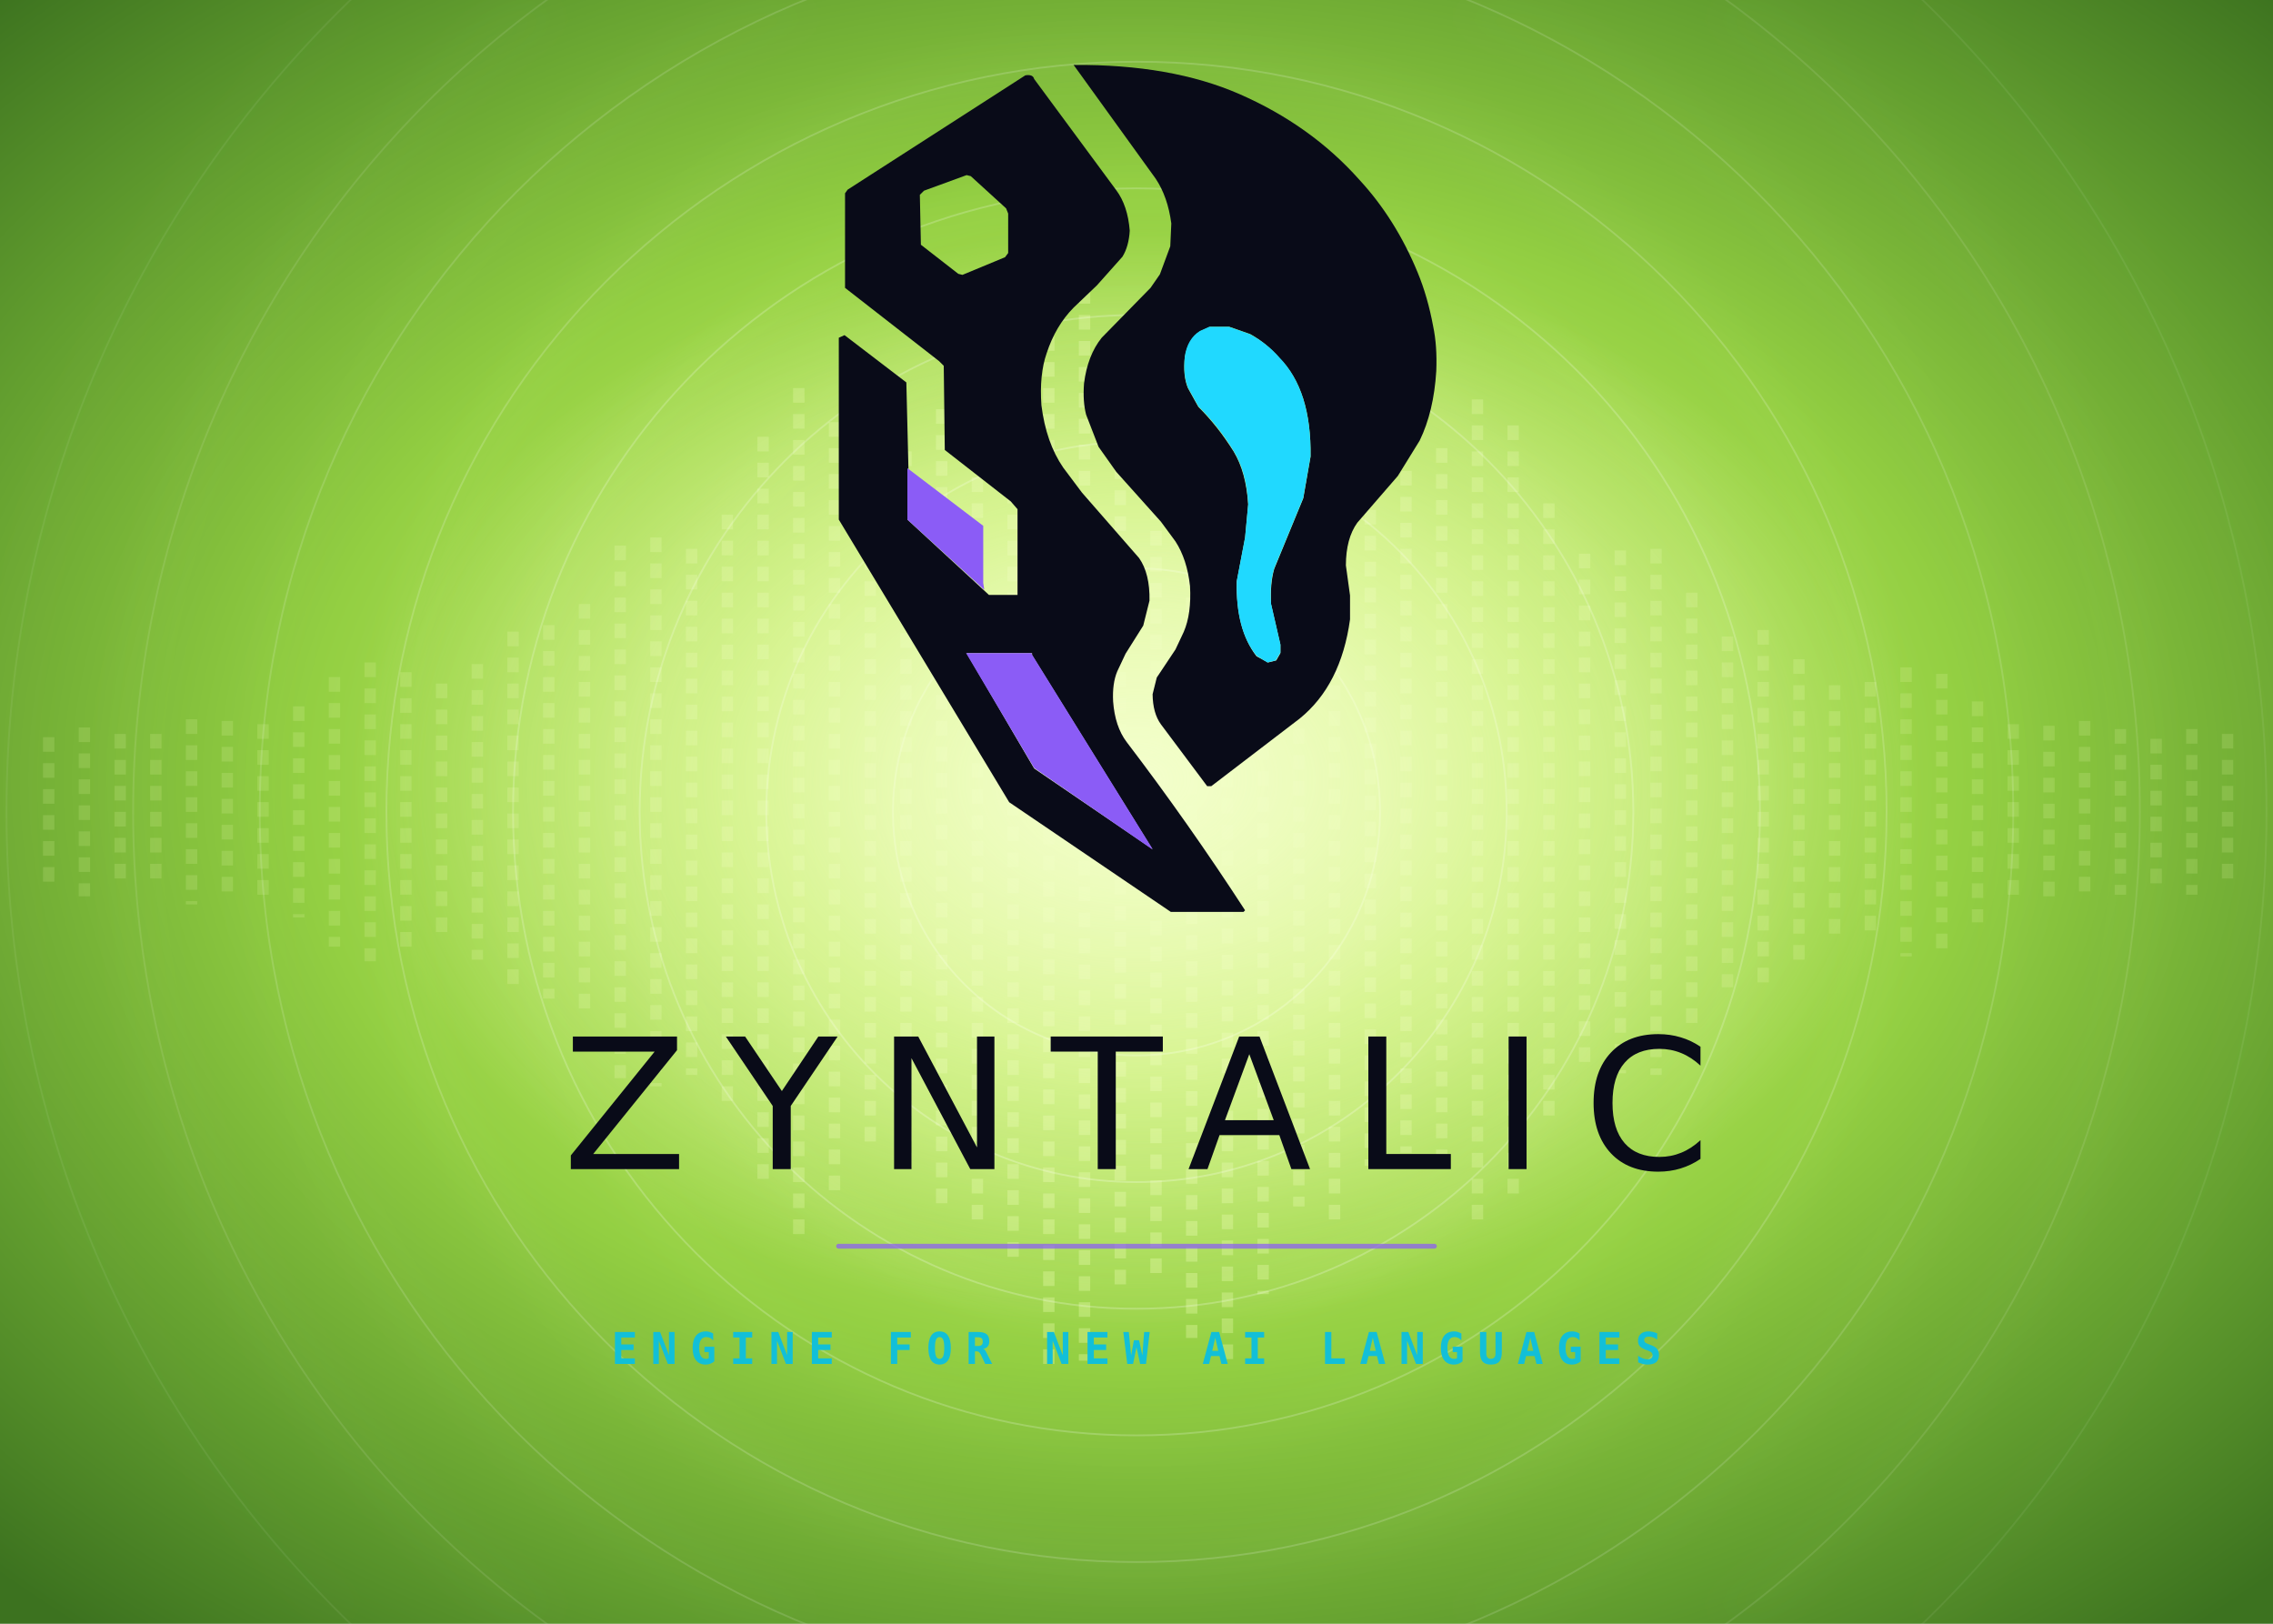
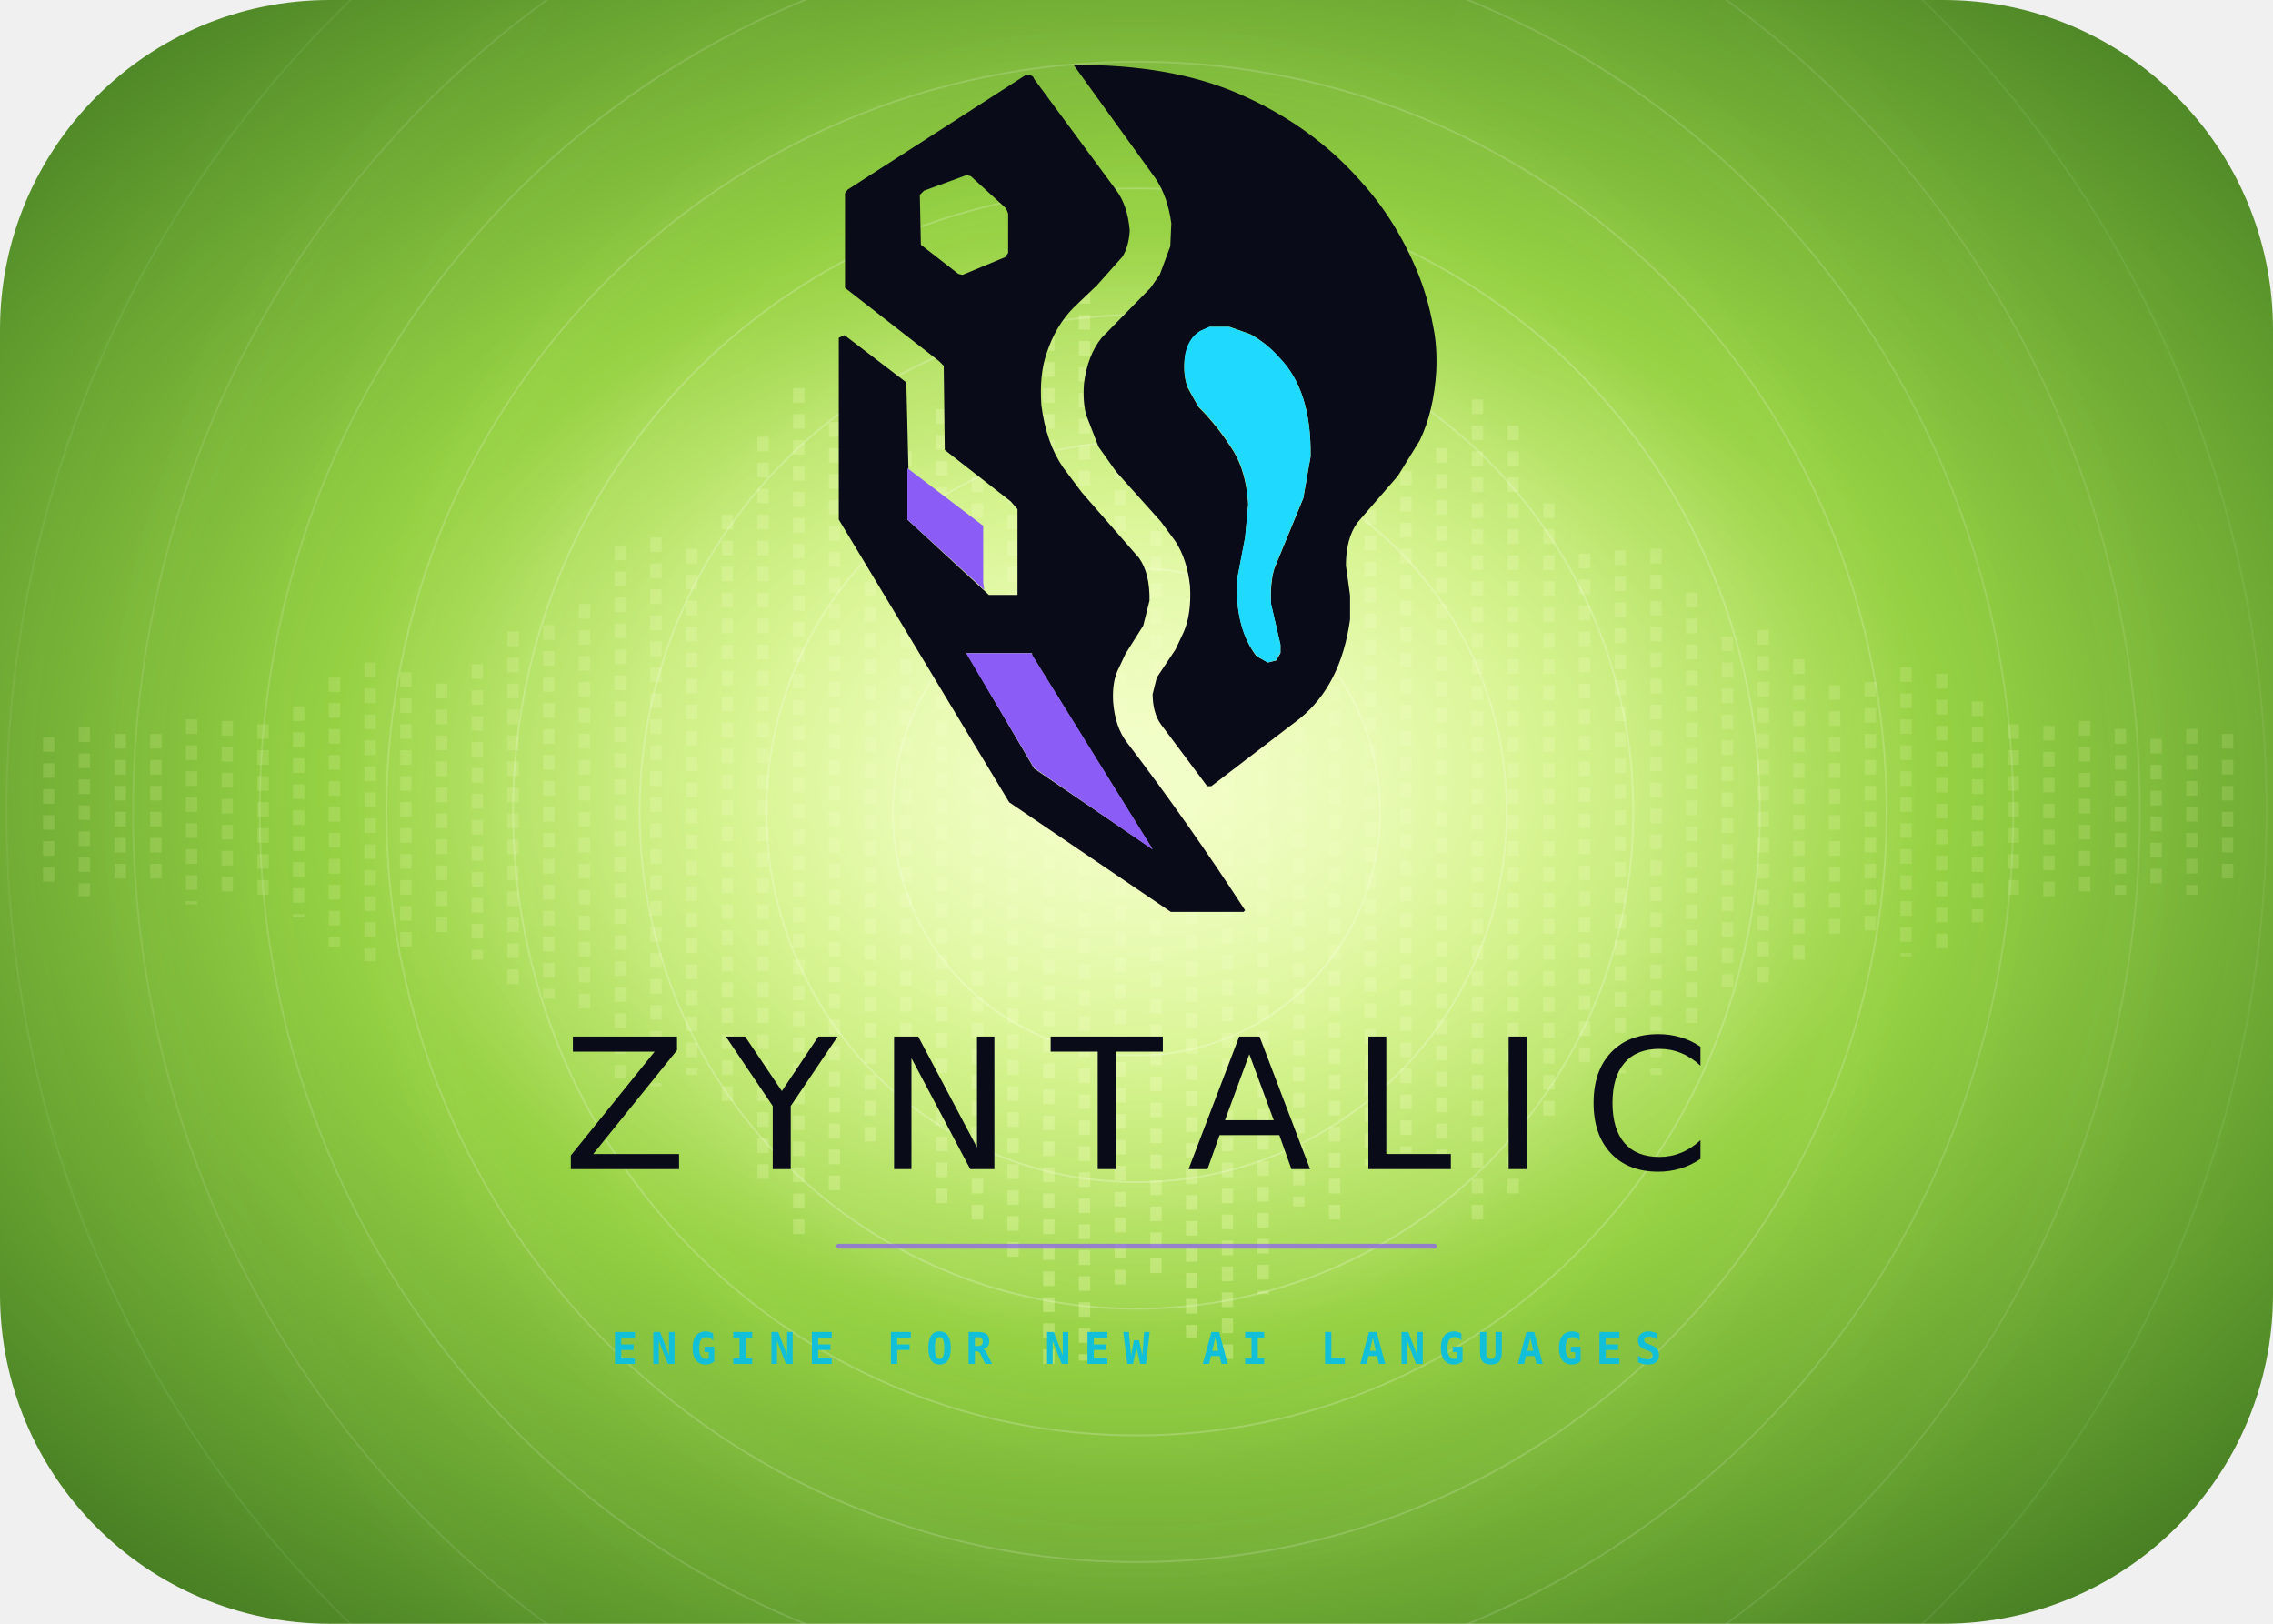
<svg xmlns="http://www.w3.org/2000/svg" viewBox="0 0 1400 1000" role="img" aria-labelledby="logo-title logo-desc" version="1.1" id="svg26">
  <defs id="defs30">
    <radialGradient id="zbg-grad" cx="50%" cy="48%" r="70%">
      <stop offset="0%" stop-color="#eafaa8" />
      <stop offset="24%" stop-color="#c2ec63" />
      <stop offset="52%" stop-color="#93cf42" />
      <stop offset="78%" stop-color="#639f2f" />
      <stop offset="100%" stop-color="#3c721f" />
    </radialGradient>
    <radialGradient id="zbg-core" cx="50%" cy="48%" r="34%">
      <stop offset="0%" stop-color="#f4ffcf" stop-opacity="0.9" />
      <stop offset="100%" stop-color="#f4ffcf" stop-opacity="0" />
    </radialGradient>
    <filter id="zbg-glow" x="-30%" y="-30%" width="160%" height="160%">
      <feGaussianBlur stdDeviation="5" />
    </filter>
    <filter id="zbg-soft" x="-40%" y="-40%" width="180%" height="180%">
      <feGaussianBlur stdDeviation="13" />
    </filter>
    <clipPath id="zbg-clip">
-       <rect x="0" y="0" width="1400" height="1000" />
+       <rect x="0" y="0" width="1400" height="1000" rx="203" ry="203" />
    </clipPath>
  </defs>
  <g id="zyntalic-bg" clip-path="url(#zbg-clip)">
-     <rect x="0" y="0" width="1400" height="1000" fill="url(#zbg-grad)" />
+     <rect x="0" y="0" width="1400" height="1000" rx="203" ry="203" fill="url(#zbg-grad)" />
    <g id="zbg-bars">
      <line x1="30" y1="454" x2="30" y2="546" stroke="#eafcae" stroke-width="7" stroke-dasharray="9 7" opacity="0.16" />
      <line x1="52" y1="448" x2="52" y2="552" stroke="#eafcae" stroke-width="7" stroke-dasharray="9 7" opacity="0.16" />
      <line x1="74" y1="452" x2="74" y2="548" stroke="#eafcae" stroke-width="7" stroke-dasharray="9 7" opacity="0.17" />
      <line x1="96" y1="452" x2="96" y2="548" stroke="#eafcae" stroke-width="7" stroke-dasharray="9 7" opacity="0.17" />
      <line x1="118" y1="443" x2="118" y2="557" stroke="#eafcae" stroke-width="7" stroke-dasharray="9 7" opacity="0.17" />
      <line x1="140" y1="444" x2="140" y2="556" stroke="#eafcae" stroke-width="7" stroke-dasharray="9 7" opacity="0.17" />
      <line x1="162" y1="446" x2="162" y2="554" stroke="#eafcae" stroke-width="7" stroke-dasharray="9 7" opacity="0.17" />
      <line x1="184" y1="435" x2="184" y2="565" stroke="#eafcae" stroke-width="7" stroke-dasharray="9 7" opacity="0.18" />
      <line x1="206" y1="417" x2="206" y2="583" stroke="#eafcae" stroke-width="7" stroke-dasharray="9 7" opacity="0.18" />
      <line x1="228" y1="408" x2="228" y2="592" stroke="#eafcae" stroke-width="7" stroke-dasharray="9 7" opacity="0.18" />
      <line x1="250" y1="414" x2="250" y2="586" stroke="#eafcae" stroke-width="7" stroke-dasharray="9 7" opacity="0.19" />
      <line x1="272" y1="421" x2="272" y2="579" stroke="#eafcae" stroke-width="7" stroke-dasharray="9 7" opacity="0.19" />
      <line x1="294" y1="409" x2="294" y2="591" stroke="#eafcae" stroke-width="7" stroke-dasharray="9 7" opacity="0.20" />
      <line x1="316" y1="389" x2="316" y2="611" stroke="#eafcae" stroke-width="7" stroke-dasharray="9 7" opacity="0.21" />
      <line x1="338" y1="385" x2="338" y2="615" stroke="#eafcae" stroke-width="7" stroke-dasharray="9 7" opacity="0.22" />
      <line x1="360" y1="372" x2="360" y2="628" stroke="#eafcae" stroke-width="7" stroke-dasharray="9 7" opacity="0.22" />
      <line x1="382" y1="336" x2="382" y2="664" stroke="#eafcae" stroke-width="7" stroke-dasharray="9 7" opacity="0.23" />
      <line x1="404" y1="331" x2="404" y2="669" stroke="#eafcae" stroke-width="7" stroke-dasharray="9 7" opacity="0.24" />
      <line x1="426" y1="338" x2="426" y2="662" stroke="#eafcae" stroke-width="7" stroke-dasharray="9 7" opacity="0.25" />
      <line x1="448" y1="317" x2="448" y2="683" stroke="#eafcae" stroke-width="7" stroke-dasharray="9 7" opacity="0.26" />
      <line x1="470" y1="269" x2="470" y2="731" stroke="#eafcae" stroke-width="7" stroke-dasharray="9 7" opacity="0.27" />
      <line x1="492" y1="239" x2="492" y2="761" stroke="#eafcae" stroke-width="7" stroke-dasharray="9 7" opacity="0.28" />
      <line x1="514" y1="260" x2="514" y2="740" stroke="#eafcae" stroke-width="7" stroke-dasharray="9 7" opacity="0.29" />
      <line x1="536" y1="294" x2="536" y2="706" stroke="#eafcae" stroke-width="7" stroke-dasharray="9 7" opacity="0.30" />
      <line x1="558" y1="278" x2="558" y2="722" stroke="#eafcae" stroke-width="7" stroke-dasharray="9 7" opacity="0.31" />
      <line x1="580" y1="252" x2="580" y2="748" stroke="#eafcae" stroke-width="7" stroke-dasharray="9 7" opacity="0.32" />
      <line x1="602" y1="246" x2="602" y2="754" stroke="#eafcae" stroke-width="7" stroke-dasharray="9 7" opacity="0.33" />
      <line x1="624" y1="221" x2="624" y2="779" stroke="#eafcae" stroke-width="7" stroke-dasharray="9 7" opacity="0.33" />
      <line x1="646" y1="159" x2="646" y2="841" stroke="#eafcae" stroke-width="7" stroke-dasharray="9 7" opacity="0.34" />
      <line x1="668" y1="162" x2="668" y2="838" stroke="#eafcae" stroke-width="7" stroke-dasharray="9 7" opacity="0.34" />
      <line x1="690" y1="206" x2="690" y2="794" stroke="#eafcae" stroke-width="7" stroke-dasharray="9 7" opacity="0.34" />
      <line x1="712" y1="215" x2="712" y2="785" stroke="#eafcae" stroke-width="7" stroke-dasharray="9 7" opacity="0.34" />
      <line x1="734" y1="176" x2="734" y2="824" stroke="#eafcae" stroke-width="7" stroke-dasharray="9 7" opacity="0.34" />
      <line x1="756" y1="156" x2="756" y2="844" stroke="#eafcae" stroke-width="7" stroke-dasharray="9 7" opacity="0.33" />
      <line x1="778" y1="203" x2="778" y2="797" stroke="#eafcae" stroke-width="7" stroke-dasharray="9 7" opacity="0.33" />
      <line x1="800" y1="257" x2="800" y2="743" stroke="#eafcae" stroke-width="7" stroke-dasharray="9 7" opacity="0.32" />
      <line x1="822" y1="246" x2="822" y2="754" stroke="#eafcae" stroke-width="7" stroke-dasharray="9 7" opacity="0.32" />
      <line x1="844" y1="282" x2="844" y2="718" stroke="#eafcae" stroke-width="7" stroke-dasharray="9 7" opacity="0.31" />
      <line x1="866" y1="290" x2="866" y2="710" stroke="#eafcae" stroke-width="7" stroke-dasharray="9 7" opacity="0.30" />
      <line x1="888" y1="276" x2="888" y2="724" stroke="#eafcae" stroke-width="7" stroke-dasharray="9 7" opacity="0.29" />
      <line x1="910" y1="246" x2="910" y2="754" stroke="#eafcae" stroke-width="7" stroke-dasharray="9 7" opacity="0.28" />
      <line x1="932" y1="262" x2="932" y2="738" stroke="#eafcae" stroke-width="7" stroke-dasharray="9 7" opacity="0.27" />
      <line x1="954" y1="310" x2="954" y2="690" stroke="#eafcae" stroke-width="7" stroke-dasharray="9 7" opacity="0.26" />
      <line x1="976" y1="341" x2="976" y2="659" stroke="#eafcae" stroke-width="7" stroke-dasharray="9 7" opacity="0.25" />
      <line x1="998" y1="339" x2="998" y2="661" stroke="#eafcae" stroke-width="7" stroke-dasharray="9 7" opacity="0.24" />
      <line x1="1020" y1="338" x2="1020" y2="662" stroke="#eafcae" stroke-width="7" stroke-dasharray="9 7" opacity="0.23" />
      <line x1="1042" y1="365" x2="1042" y2="635" stroke="#eafcae" stroke-width="7" stroke-dasharray="9 7" opacity="0.22" />
      <line x1="1064" y1="392" x2="1064" y2="608" stroke="#eafcae" stroke-width="7" stroke-dasharray="9 7" opacity="0.21" />
      <line x1="1086" y1="388" x2="1086" y2="612" stroke="#eafcae" stroke-width="7" stroke-dasharray="9 7" opacity="0.21" />
      <line x1="1108" y1="406" x2="1108" y2="594" stroke="#eafcae" stroke-width="7" stroke-dasharray="9 7" opacity="0.20" />
      <line x1="1130" y1="422" x2="1130" y2="578" stroke="#eafcae" stroke-width="7" stroke-dasharray="9 7" opacity="0.19" />
      <line x1="1152" y1="420" x2="1152" y2="580" stroke="#eafcae" stroke-width="7" stroke-dasharray="9 7" opacity="0.19" />
      <line x1="1174" y1="411" x2="1174" y2="589" stroke="#eafcae" stroke-width="7" stroke-dasharray="9 7" opacity="0.18" />
      <line x1="1196" y1="415" x2="1196" y2="585" stroke="#eafcae" stroke-width="7" stroke-dasharray="9 7" opacity="0.18" />
      <line x1="1218" y1="432" x2="1218" y2="568" stroke="#eafcae" stroke-width="7" stroke-dasharray="9 7" opacity="0.18" />
      <line x1="1240" y1="446" x2="1240" y2="554" stroke="#eafcae" stroke-width="7" stroke-dasharray="9 7" opacity="0.17" />
      <line x1="1262" y1="447" x2="1262" y2="553" stroke="#eafcae" stroke-width="7" stroke-dasharray="9 7" opacity="0.17" />
      <line x1="1284" y1="444" x2="1284" y2="556" stroke="#eafcae" stroke-width="7" stroke-dasharray="9 7" opacity="0.17" />
      <line x1="1306" y1="449" x2="1306" y2="551" stroke="#eafcae" stroke-width="7" stroke-dasharray="9 7" opacity="0.17" />
      <line x1="1328" y1="455" x2="1328" y2="545" stroke="#eafcae" stroke-width="7" stroke-dasharray="9 7" opacity="0.17" />
      <line x1="1350" y1="449" x2="1350" y2="551" stroke="#eafcae" stroke-width="7" stroke-dasharray="9 7" opacity="0.16" />
      <line x1="1372" y1="452" x2="1372" y2="548" stroke="#eafcae" stroke-width="7" stroke-dasharray="9 7" opacity="0.16" />
    </g>
    <g id="zbg-rings">
      <circle cx="700" cy="500" r="150" fill="none" stroke="#f3ffcb" stroke-width="3.2" opacity="0.42" filter="url(#zbg-soft)" />
      <circle cx="700" cy="500" r="150" fill="none" stroke="#ffffff" stroke-width="1.1" opacity="0.29" />
      <circle cx="700" cy="500" r="228" fill="none" stroke="#f3ffcb" stroke-width="2.0" opacity="0.38" filter="url(#zbg-soft)" />
      <circle cx="700" cy="500" r="228" fill="none" stroke="#ffffff" stroke-width="1.1" opacity="0.26" />
      <circle cx="700" cy="500" r="306" fill="none" stroke="#f3ffcb" stroke-width="3.2" opacity="0.33" filter="url(#zbg-soft)" />
      <circle cx="700" cy="500" r="306" fill="none" stroke="#ffffff" stroke-width="1.1" opacity="0.23" />
      <circle cx="700" cy="500" r="384" fill="none" stroke="#f3ffcb" stroke-width="2.0" opacity="0.28" filter="url(#zbg-soft)" />
      <circle cx="700" cy="500" r="384" fill="none" stroke="#ffffff" stroke-width="1.1" opacity="0.20" />
      <circle cx="700" cy="500" r="462" fill="none" stroke="#f3ffcb" stroke-width="3.2" opacity="0.24" filter="url(#zbg-soft)" />
      <circle cx="700" cy="500" r="462" fill="none" stroke="#ffffff" stroke-width="1.1" opacity="0.17" />
      <circle cx="700" cy="500" r="540" fill="none" stroke="#f3ffcb" stroke-width="2.0" opacity="0.20" filter="url(#zbg-soft)" />
      <circle cx="700" cy="500" r="540" fill="none" stroke="#ffffff" stroke-width="1.1" opacity="0.14" />
      <circle cx="700" cy="500" r="618" fill="none" stroke="#f3ffcb" stroke-width="3.2" opacity="0.15" filter="url(#zbg-soft)" />
      <circle cx="700" cy="500" r="618" fill="none" stroke="#ffffff" stroke-width="1.1" opacity="0.10" />
      <circle cx="700" cy="500" r="696" fill="none" stroke="#f3ffcb" stroke-width="2.0" opacity="0.10" filter="url(#zbg-soft)" />
      <circle cx="700" cy="500" r="696" fill="none" stroke="#ffffff" stroke-width="1.1" opacity="0.07" />
    </g>
    <g id="zbg-beams">
      <line x1="0" y1="500" x2="1400" y2="500" stroke="#ffffff" stroke-width="4" opacity="0.5" filter="url(#zbg-glow)" />
      <line x1="0" y1="497" x2="1400" y2="497" stroke="#ffffff" stroke-width="2" opacity="0.28" filter="url(#zbg-glow)" />
      <line x1="0" y1="503" x2="1400" y2="503" stroke="#ffffff" stroke-width="2" opacity="0.28" filter="url(#zbg-glow)" />
      <line x1="0" y1="360" x2="1400" y2="360" stroke="#ffffff" stroke-width="2" opacity="0.16" filter="url(#zbg-glow)" />
      <line x1="0" y1="640" x2="1400" y2="640" stroke="#ffffff" stroke-width="2" opacity="0.16" filter="url(#zbg-glow)" />
    </g>
-     <rect x="0" y="0" width="1400" height="1000" fill="url(#zbg-core)" />
+     <rect x="0" y="0" width="1400" height="1000" rx="203" ry="203" fill="url(#zbg-core)" />
  </g>
  <g transform="matrix(0.64,0,0,0.64,516,40)" id="g18">
    <g fill="#090b18" id="g8">
      <path d="m 227,0 q 93.8,-0.7 159.5,28 68.9,30.1 115.5,82.5 34.8,37.7 56,89 9.8,23.7 15,52 4,19 3,43 -2.4,39.1 -16,67 l -21,34 -39,45 q -10.9,15.1 -11,41 l 4,29 v 23 q -8.7,63.3 -48.5,95.5 l -85,65 h -4 L 311,634.5 q -7.8,-10.7 -8,-29 l 4,-16 18,-27 8,-17 q 7.5,-17.5 6,-44 -2.8,-25.7 -14,-43 l -14,-19 -43,-48 -17,-24 -12,-31 q -3.3,-12.7 -2,-30 3.4,-27.1 17,-44 l 47,-48 9,-13 10,-27 1,-22 q -3.4,-25.6 -15,-43 z m 131,252 -9,4 q -12,8 -15,25 -2,18 3,30 l 10,18 q 19,19 34,43 12,20 14,51 l -3,32 -8,42 q -1,46 19,72 l 11,6 8,-2 4,-7 v -8 l -9,-39 q -1,-20 3,-34 l 28,-68 7,-40 q 1,-64 -30,-95 -12,-14 -28,-23 l -20,-7 z" id="path4" />
      <path d="m 180.5,10 q 7.3,-1.2 8.5,3.5 l 79,107 q 11.1,14.9 13,39 -0.9,15.1 -7,25 L 249.5,212 227,233.5 q -17.4,17.6 -26,44 -7.1,20.4 -5,50 4.5,36 21,60 l 18,24 55,63 q 10.5,15 10,41 l -6,24 -17,27 -8,17 q -4.9,11.6 -4,29 1.8,24.2 13,39 59.7,78.3 114,162 l -1.5,1.5 h -70 L 165,709.5 1,437.5 v -175 l 5.5,-2.5 59.5,45.5 2,82 -1,50 78.5,72.5 H 173 V 427.5 L 166.5,420 103,370.5 102,289.5 97.5,285 7,214.5 v -91 L 9.5,120 Z m -56.5,96 -41,15 -4,4 1,48 36,28 4,1 41,-17 3,-4 v -38 l -2,-5 -34,-31 z m 0,460 65,111 113,77 1,1 -116,-187 v -2 z" id="path6" />
    </g>
    <path fill="#20d9ff" d="m 357.5,252 h 19 l 20,7 q 16.6,8.9 28.5,22.5 30.8,31.7 30,95 l -7,40 -28,68 q -4.4,14.1 -3,34 l 9,39 v 8 l -4.5,7.5 -8,2 -10.5,-6.5 q -20.3,-25.2 -19,-72 l 8,-42 3,-32 q -1.6,-30.9 -14,-51 -14.6,-23.9 -34,-43 l -10,-18 q -4.8,-11.7 -3,-30 2.5,-17 14.5,-24.5 z" id="path10" />
    <g fill="#8b5cf6" id="g16">
      <path d="m 67,388 73,55.5 v 55 l 1,6.5 -74,-67.5 z" id="path12" />
      <path d="m 123.5,566 h 63 l 0.5,1.5 116,187 L 301.5,754 189,676.5 Z" id="path14" />
    </g>
  </g>
  <g aria-label="ZYNTALIC" id="text20" style="font-size:112px;font-family:'DejaVu Sans', sans-serif;letter-spacing:24;text-anchor:middle;fill:#090b18">
    <path d="m 352.844,638.352 h 64.148 v 8.422 l -51.625,63.93 H 418.25 V 720 h -66.664 v -8.422 l 51.625,-63.93 h -50.367 z" id="path32" />
    <path d="m 447.062,638.352 h 11.867 l 22.641,33.578 22.477,-33.578 h 11.867 l -28.875,42.766 V 720 H 475.938 v -38.883 z" id="path34" />
    <path d="m 550.688,638.352 h 14.875 l 36.203,68.305 v -68.305 h 10.719 V 720 h -14.875 L 561.406,651.695 V 720 H 550.688 Z" id="path36" />
    <path d="m 647.148,638.352 h 69.07 v 9.297 H 687.234 V 720 h -11.102 v -72.352 h -28.984 z" id="path38" />
    <path d="m 769.477,649.234 -14.984,40.633 h 30.023 z m -6.234,-10.883 h 12.523 L 806.883,720 h -11.484 l -7.438,-20.945 H 751.156 L 743.719,720 h -11.648 z" id="path40" />
    <path d="m 842.805,638.352 h 11.047 v 72.352 h 39.758 V 720 h -50.805 z" id="path42" />
    <path d="M 929.203,638.352 H 940.25 V 720 h -11.047 z" id="path44" />
    <path d="m 1047.375,644.641 v 11.648 q -5.578,-5.195 -11.922,-7.766 -6.289,-2.57 -13.398,-2.57 -14,0 -21.438,8.586 -7.438,8.531 -7.438,24.719 0,16.133 7.438,24.719 7.438,8.531 21.438,8.531 7.109,0 13.398,-2.57 6.344,-2.57 11.922,-7.766 v 11.539 q -5.797,3.938 -12.305,5.906 -6.453,1.969 -13.672,1.969 -18.539,0 -29.203,-11.32 -10.664,-11.375 -10.664,-31.008 0,-19.688 10.664,-31.008 10.664,-11.375 29.203,-11.375 7.328,0 13.781,1.969 6.508,1.914 12.195,5.797 z" id="path46" />
  </g>
  <rect x="515" y="766" width="370" height="3" rx="1.5" fill="#8B5CF6" opacity=".72" id="rect22" />
  <g aria-label="ENGINE FOR NEW AI LANGUAGES" id="text24" style="font-weight:700;font-size:27px;font-family:'DejaVu Sans Mono', monospace;letter-spacing:8;text-anchor:middle;fill:#12bfd8">
    <path d="m 391.028,840 h -12.261 v -19.683 h 12.261 v 3.428 h -8.372 v 4.245 h 7.581 v 3.428 h -7.581 v 5.155 h 8.372 z" id="path49" />
    <path d="m 402.377,820.317 h 4.179 l 5.484,14.304 v -14.304 h 3.428 V 840 h -4.153 l -5.511,-14.304 V 840 h -3.428 z" id="path51" />
    <path d="m 436.559,836.44 v -3.757 h -2.663 v -3.27 h 6.064 v 9.018 q -1.121,0.962 -2.479,1.463 -1.345,0.488 -2.887,0.488 -3.823,0 -5.906,-2.65 -2.083,-2.663 -2.083,-7.554 0,-4.97 2.096,-7.594 2.109,-2.624 6.078,-2.624 1.187,0 2.333,0.343 1.147,0.33 2.149,0.962 v 4.311 q -0.817,-1.055 -1.885,-1.582 -1.055,-0.541 -2.32,-0.541 -2.215,0 -3.309,1.674 -1.094,1.661 -1.094,5.049 0,3.283 1.055,4.997 1.055,1.714 3.072,1.714 0.606,0 1.055,-0.105 0.448,-0.119 0.725,-0.343 z" id="path53" />
    <path d="m 451.586,823.745 v -3.428 h 11.72 v 3.428 h -3.916 v 12.828 h 3.916 V 840 h -11.72 v -3.428 h 3.916 v -12.828 z" id="path55" />
    <path d="m 475.143,820.317 h 4.179 l 5.484,14.304 v -14.304 h 3.428 V 840 h -4.153 l -5.511,-14.304 V 840 h -3.428 z" id="path57" />
    <path d="m 512.305,840 h -12.261 v -19.683 h 12.261 v 3.428 h -8.372 v 4.245 h 7.581 v 3.428 h -7.581 v 5.155 h 8.372 z" id="path59" />
    <path d="m 561,823.745 h -8.372 v 4.245 h 7.62 v 3.428 h -7.62 V 840 h -3.889 v -19.683 h 12.261 z" id="path61" />
    <path d="m 578.717,823.455 q -1.49,0 -2.175,1.595 -0.686,1.582 -0.686,5.128 0,3.533 0.686,5.128 0.686,1.582 2.175,1.582 1.503,0 2.188,-1.582 0.686,-1.595 0.686,-5.128 0,-3.546 -0.686,-5.128 -0.686,-1.595 -2.188,-1.595 z m -6.908,6.724 q 0,-5.049 1.74,-7.633 1.753,-2.584 5.168,-2.584 3.428,0 5.168,2.584 1.753,2.584 1.753,7.633 0,5.036 -1.753,7.62 -1.74,2.584 -5.168,2.584 -3.415,0 -5.168,-2.584 -1.74,-2.584 -1.74,-7.62 z" id="path63" />
    <path d="m 605.49,830.706 q 0.58,0.119 1.002,0.554 0.435,0.422 1.055,1.661 L 611.106,840 h -4.271 l -2.373,-4.97 q -0.105,-0.211 -0.277,-0.58 -1.042,-2.228 -2.452,-2.228 h -1.239 V 840 h -3.889 v -19.683 h 5.616 q 3.797,0 5.445,1.345 1.661,1.345 1.661,4.377 0,2.03 -0.989,3.23 -0.989,1.2 -2.848,1.437 z m -4.997,-7.119 v 5.366 h 1.833 q 1.595,0 2.281,-0.62 0.699,-0.633 0.699,-2.07 0,-1.437 -0.686,-2.057 -0.686,-0.62 -2.294,-0.62 z" id="path65" />
    <path d="m 644.93,820.317 h 4.179 l 5.484,14.304 v -14.304 h 3.428 V 840 h -4.153 l -5.511,-14.304 V 840 h -3.428 z" id="path67" />
    <path d="m 682.093,840 h -12.261 v -19.683 h 12.261 v 3.428 h -8.372 v 4.245 h 7.581 v 3.428 h -7.581 v 5.155 h 8.372 z" id="path69" />
    <path d="m 691.872,820.317 h 3.401 l 1.411,14.449 1.701,-9.347 h 3.23 l 1.978,9.347 1.107,-14.449 h 3.428 L 705.86,840 h -3.625 L 699.993,829.664 697.897,840 h -3.599 z" id="path71" />
    <path d="m 748.504,823.876 -1.833,8.055 h 3.678 z m -2.373,-3.56 h 4.759 L 756.203,840 h -3.889 l -1.213,-4.865 H 745.894 L 744.707,840 h -3.889 z" id="path73" />
    <path d="m 766.906,823.745 v -3.428 h 11.72 v 3.428 h -3.916 v 12.828 h 3.916 V 840 h -11.72 v -3.428 h 3.916 v -12.828 z" id="path75" />
    <path d="m 816.115,840 v -19.683 h 3.889 v 16.255 h 8.319 V 840 Z" id="path77" />
    <path d="m 845.526,823.876 -1.833,8.055 h 3.678 z m -2.373,-3.56 h 4.759 L 853.225,840 h -3.889 l -1.213,-4.865 h -5.208 L 841.729,840 h -3.889 z" id="path79" />
    <path d="m 863.229,820.317 h 4.179 l 5.484,14.304 v -14.304 h 3.428 V 840 h -4.153 l -5.511,-14.304 V 840 h -3.428 z" id="path81" />
    <path d="m 897.411,836.44 v -3.757 h -2.663 v -3.27 h 6.064 v 9.018 q -1.121,0.962 -2.479,1.463 -1.345,0.488 -2.887,0.488 -3.823,0 -5.906,-2.65 -2.083,-2.663 -2.083,-7.554 0,-4.97 2.096,-7.594 2.109,-2.624 6.078,-2.624 1.187,0 2.333,0.343 1.147,0.33 2.149,0.962 v 4.311 q -0.817,-1.055 -1.885,-1.582 -1.055,-0.541 -2.32,-0.541 -2.215,0 -3.309,1.674 -1.094,1.661 -1.094,5.049 0,3.283 1.055,4.997 1.055,1.714 3.072,1.714 0.606,0 1.055,-0.105 0.448,-0.119 0.725,-0.343 z" id="path83" />
    <path d="m 911.568,832.736 v -12.419 h 3.889 v 13.395 q 0,1.477 0.751,2.32 0.751,0.831 2.083,0.831 1.332,0 2.083,-0.831 0.751,-0.844 0.751,-2.32 v -13.395 h 3.889 v 12.419 q 0,4.008 -1.595,5.827 -1.595,1.819 -5.128,1.819 -3.52,0 -5.128,-1.819 -1.595,-1.819 -1.595,-5.827 z" id="path85" />
    <path d="m 942.547,823.876 -1.833,8.055 h 3.678 z m -2.373,-3.56 h 4.759 L 950.246,840 h -3.889 l -1.213,-4.865 h -5.208 L 938.75,840 h -3.889 z" id="path87" />
    <path d="m 970.177,836.44 v -3.757 h -2.663 v -3.27 h 6.064 v 9.018 q -1.121,0.962 -2.479,1.463 -1.345,0.488 -2.887,0.488 -3.823,0 -5.906,-2.65 -2.083,-2.663 -2.083,-7.554 0,-4.97 2.096,-7.594 2.109,-2.624 6.078,-2.624 1.187,0 2.333,0.343 1.147,0.33 2.149,0.962 v 4.311 q -0.817,-1.055 -1.885,-1.582 -1.055,-0.541 -2.32,-0.541 -2.215,0 -3.309,1.674 -1.094,1.661 -1.094,5.049 0,3.283 1.055,4.997 1.055,1.714 3.072,1.714 0.606,0 1.055,-0.105 0.448,-0.119 0.725,-0.343 z" id="path89" />
    <path d="m 997.412,840 h -12.261 v -19.683 h 12.261 v 3.428 h -8.372 v 4.245 h 7.581 v 3.428 h -7.581 v 5.155 h 8.372 z" id="path91" />
    <path d="m 1013.916,831.365 q -2.94,-1.121 -3.982,-2.347 -1.042,-1.239 -1.042,-3.322 0,-2.676 1.714,-4.206 1.714,-1.529 4.707,-1.529 1.358,0 2.716,0.316 1.358,0.303 2.689,0.91 v 3.797 q -1.252,-0.883 -2.544,-1.345 -1.292,-0.461 -2.558,-0.461 -1.411,0 -2.162,0.567 -0.751,0.567 -0.751,1.622 0,0.817 0.54,1.358 0.554,0.527 2.294,1.173 l 1.674,0.633 q 2.373,0.87 3.494,2.307 1.121,1.437 1.121,3.625 0,2.979 -1.767,4.456 -1.753,1.463 -5.313,1.463 -1.463,0 -2.94,-0.356 -1.463,-0.343 -2.834,-1.028 v -4.021 q 1.556,1.107 3.006,1.648 1.463,0.541 2.887,0.541 1.437,0 2.228,-0.646 0.791,-0.659 0.791,-1.833 0,-0.883 -0.527,-1.542 -0.527,-0.672 -1.529,-1.055 z" id="path93" />
  </g>
</svg>
